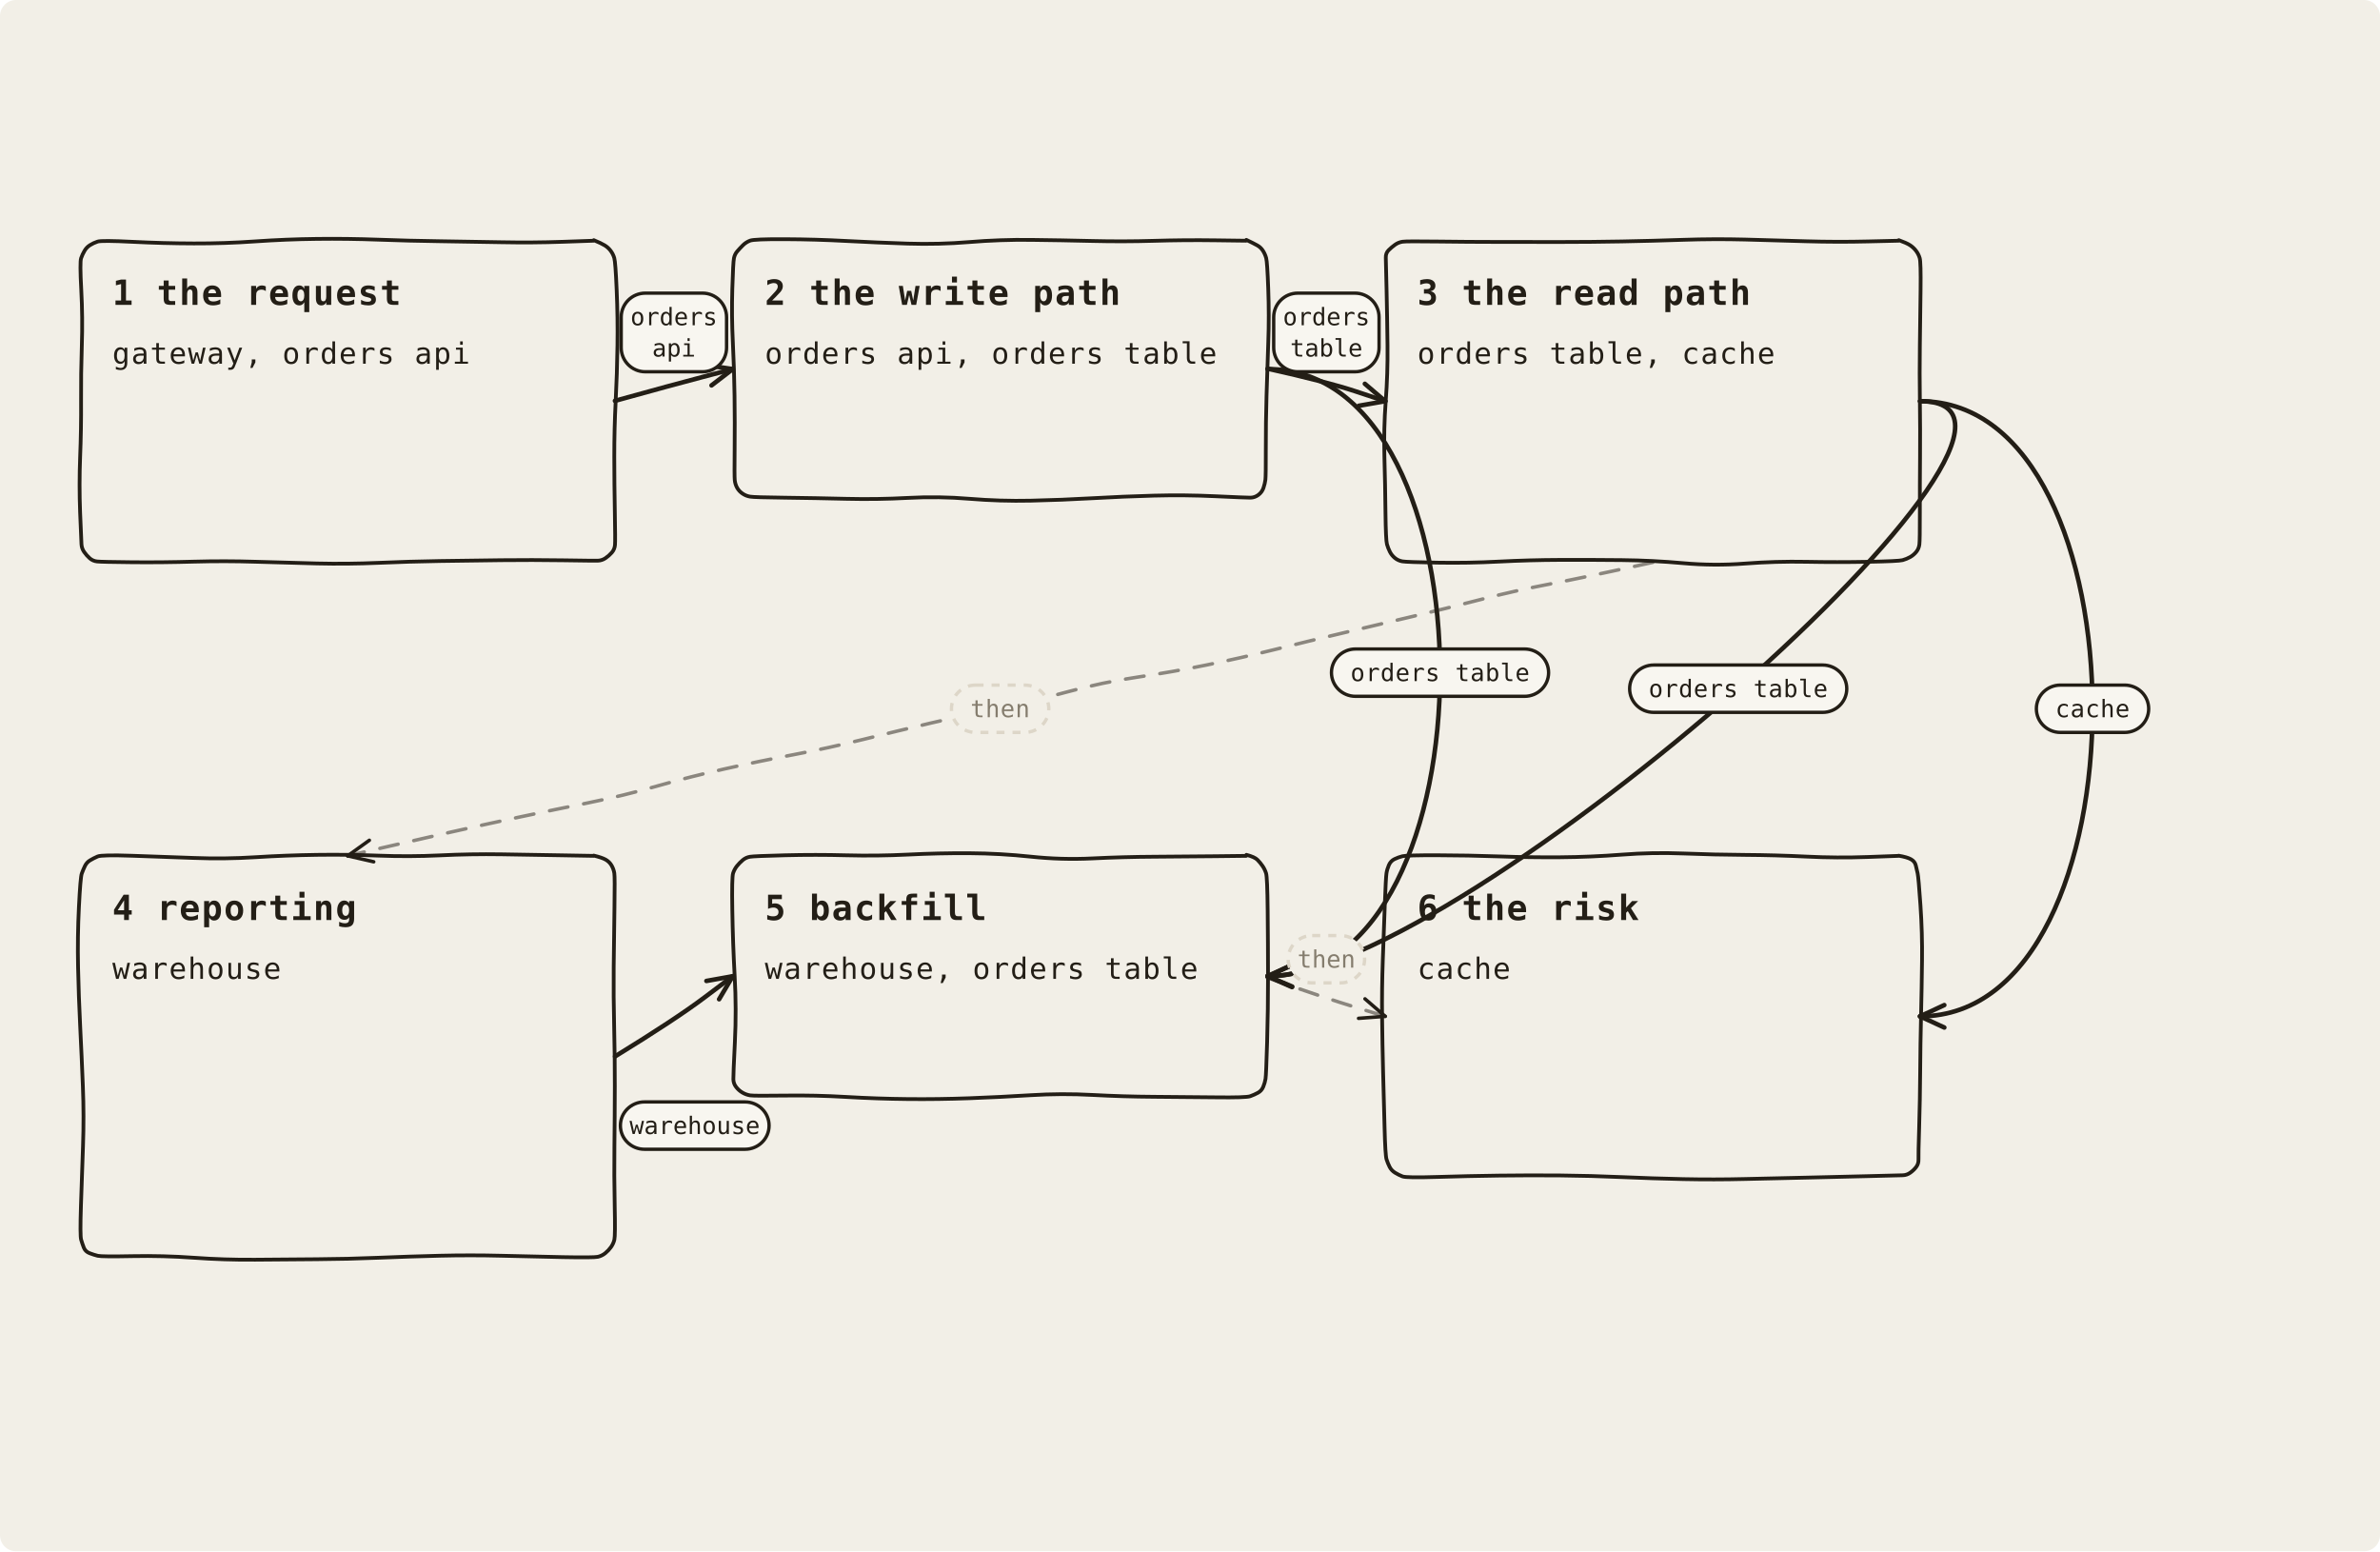
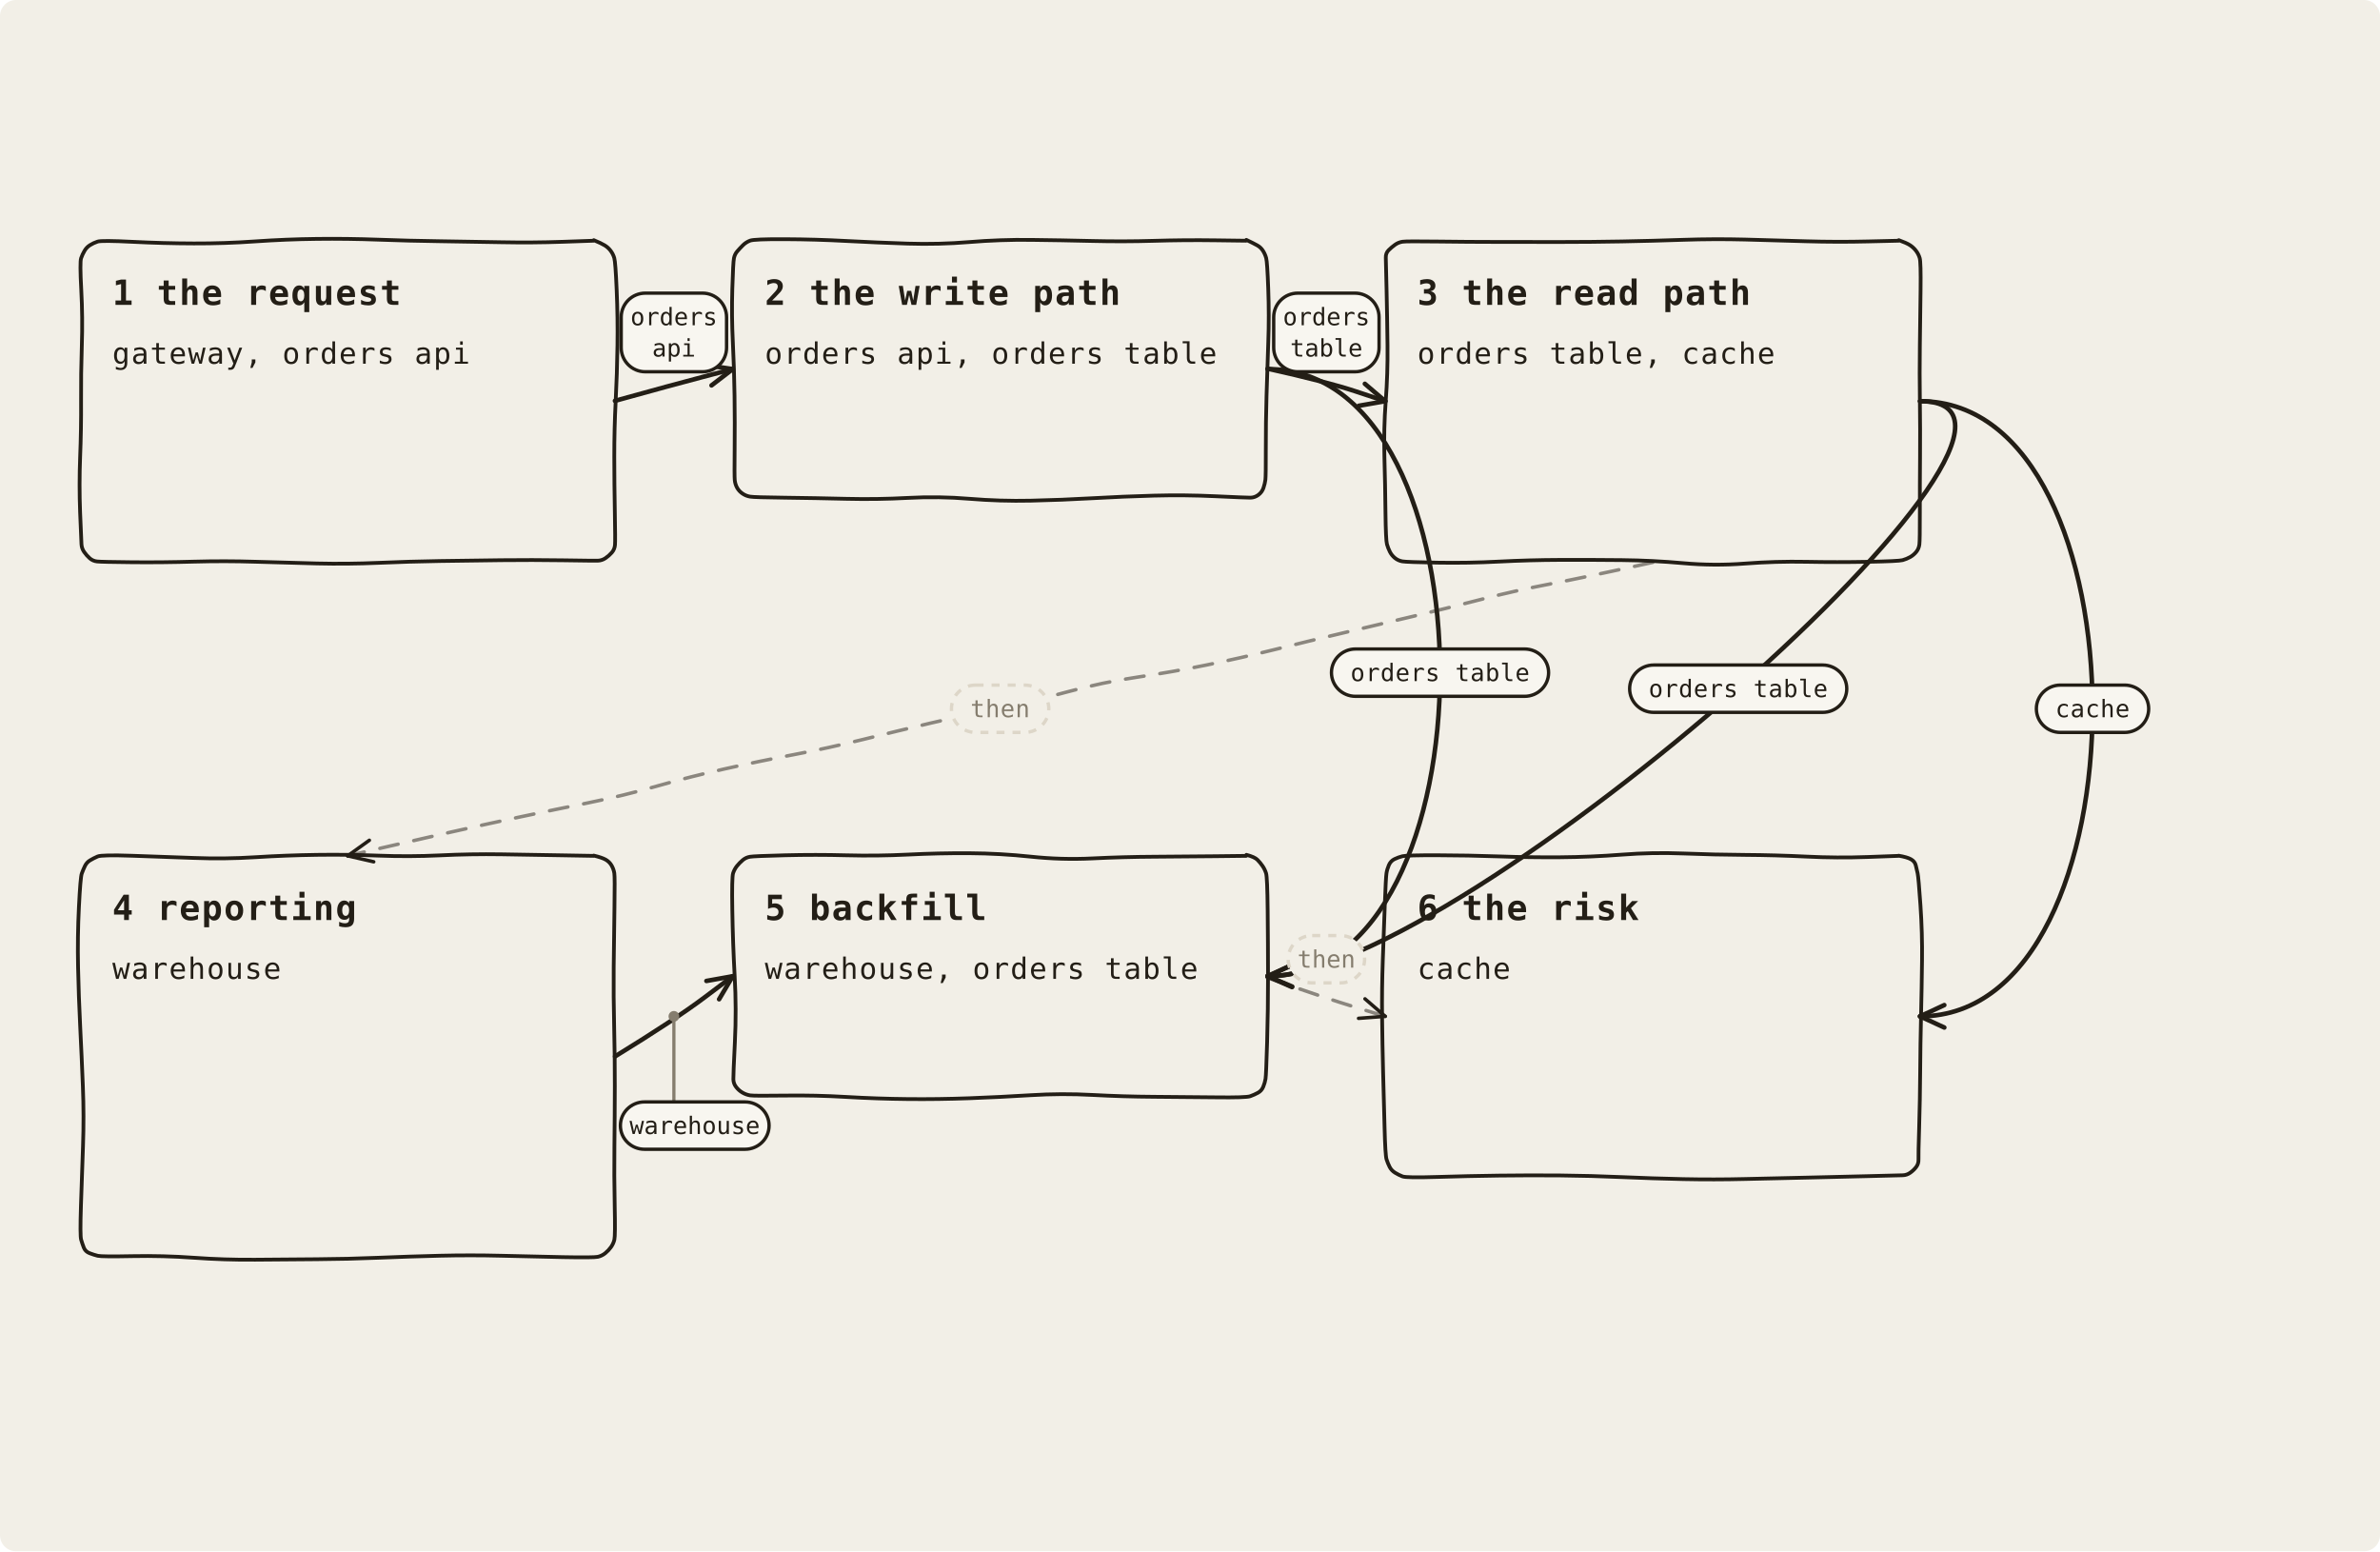
<svg xmlns="http://www.w3.org/2000/svg" viewBox="-30 -30 890 580" width="890" height="580" font-family="ui-monospace, 'SF Mono', Menlo, Consolas, monospace">
  <rect x="-30" y="-30" width="890" height="580" fill="#f2efe7" rx="6" />
  <path class="s" d="M192.04 59.79Q194.84 60.94 196.12 61.73Q197.41 62.51 198.34 63.74Q199.27 64.96 199.71 66.48Q200.16 68 200.6 78.4Q201.05 88.8 200.9 99.2Q200.76 109.6 200.23 120Q199.7 130.4 199.71 140.8Q199.72 151.2 199.92 161.61Q200.11 172.02 199.98 173.69Q199.85 175.37 198.8 176.58Q197.74 177.79 196.42 178.69Q195.1 179.58 193.55 179.63Q192 179.67 180.5 179.49Q169 179.32 157.5 179.45Q146 179.58 134.5 179.76Q123 179.94 111.5 180.44Q100 180.94 88.5 180.67Q77 180.39 65.5 180.03Q54 179.67 42.5 179.99Q31 180.32 19.49 180.22Q7.98 180.11 6.34 179.93Q4.69 179.76 3.52 178.7Q2.35 177.65 1.46 176.36Q0.57 175.07 0.47 173.53Q0.37 172 -0.04 161.6Q-0.44 151.2 -0.03 140.8Q0.39 130.4 0.32 120Q0.25 109.6 0.6 99.2Q0.95 88.8 0.39 78.38Q-0.18 67.96 0.33 66.53Q0.83 65.09 1.62 63.76Q2.4 62.43 3.69 61.63Q4.98 60.83 6.49 60.33Q8 59.83 19.5 60.41Q31 60.99 42.5 61.02Q54 61.06 65.5 60.25Q77 59.45 88.5 59.32Q100 59.18 111.5 59.61Q123 60.04 134.5 60.19Q146 60.34 157.5 60.57Q169 60.8 180.5 60.4L192 60Z" fill="none" stroke="#231e16" stroke-width="1.4" stroke-linejoin="round" stroke-linecap="round" />
  <text class="t" x="12" y="84" fill="#231e16" font-size="13" font-weight="700" text-anchor="start" letter-spacing="0.04em">1  the request</text>
  <text class="t" x="12" y="106" fill="#231e16" font-size="11" font-weight="400" text-anchor="start" letter-spacing="0.04em">gateway, orders api</text>
  <path class="s" d="M436.06 59.68Q438.81 60.99 440.13 61.73Q441.46 62.47 442.27 63.74Q443.08 65 443.49 66.5Q443.9 68 444.26 78Q444.63 88 444.27 98Q443.91 108 443.62 118Q443.33 128 443.35 137.94Q443.37 147.87 443.2 149.35Q443.02 150.82 442.47 152.43Q441.92 154.04 440.55 155.05Q439.19 156.05 437.6 156.07Q436 156.08 424.5 155.54Q413 155 401.5 155.31Q390 155.62 378.5 156.28Q367 156.94 355.5 157.19Q344 157.44 332.5 156.49Q321 155.53 309.5 156.16Q298 156.78 286.5 156.5Q275 156.22 263.5 156.08Q252.01 155.95 250.47 155.68Q248.92 155.42 247.64 154.53Q246.35 153.65 245.62 152.33Q244.9 151 244.76 149.5Q244.61 148 244.72 138Q244.82 128 244.68 118Q244.55 108 244.05 98Q243.55 88 243.85 78.02Q244.15 68.03 244.46 66.54Q244.76 65.04 245.72 63.94Q246.67 62.84 247.8 61.71Q248.93 60.58 250.47 59.98Q252 59.37 263.5 59.43Q275 59.48 286.5 60.1Q298 60.71 309.5 61.08Q321 61.45 332.5 60.5Q344 59.55 355.5 59.69Q367 59.82 378.5 60.1Q390 60.38 401.5 60.04Q413 59.69 424.5 59.85L436 60Z" fill="none" stroke="#231e16" stroke-width="1.4" stroke-linejoin="round" stroke-linecap="round" />
  <text class="t" x="256" y="84" fill="#231e16" font-size="13" font-weight="700" text-anchor="start" letter-spacing="0.04em">2  the write path</text>
  <text class="t" x="256" y="106" fill="#231e16" font-size="11" font-weight="400" text-anchor="start" letter-spacing="0.04em">orders api, orders table</text>
  <path class="s" d="M680.04 59.79Q682.92 60.82 684.2 61.64Q685.48 62.46 686.44 63.7Q687.41 64.94 687.87 66.47Q688.33 68 688.2 78.4Q688.07 88.8 687.93 99.2Q687.79 109.6 687.94 120Q688.08 130.4 688 140.8Q687.91 151.2 687.93 161.59Q687.95 171.99 687.75 173.58Q687.55 175.17 686.57 176.36Q685.59 177.55 684.29 178.28Q682.99 179.01 681.49 179.43Q680 179.84 668.5 180.05Q657 180.27 645.5 180.05Q634 179.83 622.5 180.71Q611 181.6 599.5 180.57Q588 179.54 576.5 179.42Q565 179.3 553.5 179.34Q542 179.38 530.5 179.97Q519 180.57 507.48 180.37Q495.97 180.17 494.38 179.89Q492.8 179.6 491.6 178.61Q490.41 177.62 489.74 176.29Q489.08 174.97 488.65 173.48Q488.22 172 488.1 161.6Q487.99 151.2 487.7 140.8Q487.41 130.4 488.19 120Q488.98 109.6 488.86 99.2Q488.74 88.8 488.51 78.43Q488.28 68.06 488.22 66.35Q488.16 64.64 489.28 63.53Q490.39 62.42 491.67 61.51Q492.94 60.6 494.47 60.37Q496 60.15 507.5 60.3Q519 60.45 530.5 60.46Q542 60.47 553.5 60.48Q565 60.48 576.5 60.27Q588 60.06 599.5 59.66Q611 59.27 622.5 59.56Q634 59.86 645.5 60.21Q657 60.55 668.5 60.27L680 60Z" fill="none" stroke="#231e16" stroke-width="1.4" stroke-linejoin="round" stroke-linecap="round" />
  <text class="t" x="500" y="84" fill="#231e16" font-size="13" font-weight="700" text-anchor="start" letter-spacing="0.04em">3  the read path</text>
  <text class="t" x="500" y="106" fill="#231e16" font-size="11" font-weight="400" text-anchor="start" letter-spacing="0.04em">orders table, cache</text>
  <path class="s" d="M192.02 289.89Q195.06 290.61 196.47 291.4Q197.88 292.2 198.68 293.56Q199.47 294.92 199.72 296.46Q199.96 298 199.78 309.17Q199.59 320.33 199.49 331.5Q199.39 342.67 199.66 353.83Q199.93 365 199.91 376.17Q199.89 387.33 199.76 398.5Q199.63 409.67 199.87 420.84Q200.11 432.02 199.74 433.53Q199.36 435.04 198.47 436.29Q197.58 437.54 196.34 438.55Q195.1 439.56 193.55 439.91Q192 440.25 180.5 440.03Q169 439.81 157.5 439.51Q146 439.22 134.5 439.5Q123 439.78 111.5 440.26Q100 440.74 88.5 440.81Q77 440.88 65.5 440.99Q54 441.09 42.5 440.26Q31 439.43 19.51 439.66Q8.02 439.89 6.55 439.53Q5.09 439.17 3.5 438.56Q1.92 437.94 1.35 436.49Q0.78 435.03 0.34 433.51Q-0.1 432 0.27 420.83Q0.64 409.67 1.04 398.5Q1.43 387.33 0.99 376.17Q0.55 365 -0.01 353.83Q-0.57 342.67 -0.81 331.5Q-1.05 320.33 -0.49 309.17Q0.07 298.01 0.57 296.63Q1.07 295.24 1.74 293.84Q2.4 292.43 3.7 291.66Q4.99 290.89 6.5 290.23Q8 289.57 19.5 289.96Q31 290.34 42.5 290.78Q54 291.23 65.5 290.5Q77 289.78 88.5 289.62Q100 289.46 111.5 289.91Q123 290.36 134.5 289.81Q146 289.25 157.5 289.42Q169 289.6 180.5 289.8L192 290Z" fill="none" stroke="#231e16" stroke-width="1.4" stroke-linejoin="round" stroke-linecap="round" />
  <text class="t" x="12" y="314" fill="#231e16" font-size="13" font-weight="700" text-anchor="start" letter-spacing="0.04em">4  reporting</text>
  <text class="t" x="12" y="336" fill="#231e16" font-size="11" font-weight="400" text-anchor="start" letter-spacing="0.04em">warehouse</text>
  <path class="s" d="M436.08 289.61Q439.19 290.41 440.25 291.5Q441.3 292.58 442.14 293.8Q442.98 295.02 443.45 296.51Q443.92 298 444.04 310.33Q444.17 322.67 444.18 335Q444.19 347.33 443.84 359.62Q443.48 371.9 443.25 373.35Q443.01 374.81 442.4 376.32Q441.78 377.84 440.41 378.58Q439.05 379.32 437.52 379.87Q436 380.43 424.5 380.28Q413 380.14 401.5 380.08Q390 380.01 378.5 379.39Q367 378.76 355.5 379.48Q344 380.19 332.5 380.62Q321 381.04 309.5 380.93Q298 380.82 286.5 380.14Q275 379.46 263.52 379.62Q252.04 379.78 250.52 379.55Q248.99 379.31 247.63 378.51Q246.26 377.71 245.27 376.42Q244.28 375.13 244.24 373.56Q244.2 372 244.81 359.67Q245.42 347.33 244.73 335Q244.05 322.67 243.85 310.3Q243.64 297.93 244.15 296.45Q244.65 294.97 245.59 293.79Q246.53 292.62 247.73 291.6Q248.93 290.58 250.47 290.33Q252 290.07 263.5 289.78Q275 289.49 286.5 289.79Q298 290.09 309.5 289.52Q321 288.94 332.5 289.01Q344 289.08 355.5 290.3Q367 291.52 378.5 290.95Q390 290.38 401.5 290.32Q413 290.26 424.5 290.13L436 290Z" fill="none" stroke="#231e16" stroke-width="1.4" stroke-linejoin="round" stroke-linecap="round" />
  <text class="t" x="256" y="314" fill="#231e16" font-size="13" font-weight="700" text-anchor="start" letter-spacing="0.04em">5  backfill</text>
  <text class="t" x="256" y="336" fill="#231e16" font-size="11" font-weight="400" text-anchor="start" letter-spacing="0.04em">warehouse, orders table</text>
  <path class="s" d="M680.01 289.94Q683.16 290.46 684.6 291.27Q686.05 292.08 686.41 293.57Q686.76 295.06 687.1 296.53Q687.43 298 688.15 308.4Q688.87 318.8 688.74 329.2Q688.62 339.6 688.37 350Q688.12 360.4 688.05 370.8Q687.98 381.2 687.67 391.54Q687.35 401.87 687.42 403.5Q687.49 405.12 686.54 406.35Q685.6 407.57 684.33 408.47Q683.06 409.38 681.53 409.42Q680 409.46 668.5 409.75Q657 410.04 645.5 410.3Q634 410.55 622.5 410.82Q611 411.1 599.5 410.86Q588 410.62 576.5 410.11Q565 409.6 553.5 409.49Q542 409.39 530.5 409.54Q519 409.69 507.46 410.05Q495.92 410.41 494.46 409.85Q493.01 409.29 491.68 408.47Q490.35 407.65 489.66 406.32Q488.98 404.99 488.5 403.49Q488.02 402 487.76 391.6Q487.49 381.2 487.21 370.8Q486.94 360.4 486.83 350Q486.72 339.6 487.09 329.2Q487.45 318.8 487.84 308.42Q488.23 298.05 488.47 296.52Q488.7 295 489.37 293.45Q490.05 291.9 491.48 291.21Q492.92 290.52 494.46 290.13Q496 289.74 507.5 289.77Q519 289.8 530.5 290.2Q542 290.61 553.5 290.52Q565 290.43 576.5 289.54Q588 288.65 599.5 289.11Q611 289.57 622.5 289.64Q634 289.71 645.5 290.27Q657 290.84 668.5 290.42L680 290Z" fill="none" stroke="#231e16" stroke-width="1.4" stroke-linejoin="round" stroke-linecap="round" />
  <text class="t" x="500" y="314" fill="#231e16" font-size="13" font-weight="700" text-anchor="start" letter-spacing="0.04em">6  the risk</text>
  <text class="t" x="500" y="336" fill="#231e16" font-size="11" font-weight="400" text-anchor="start" letter-spacing="0.04em">cache</text>
  <path class="s" d="M199.96 119.87Q221.94 113.78 232.97 110.89L244 108" fill="none" stroke="#231e16" stroke-width="1.7" stroke-linejoin="round" stroke-linecap="round" />
  <path class="s" d="M234.11 106.53L244 108" fill="none" stroke="#231e16" stroke-width="1.7" stroke-linejoin="round" stroke-linecap="round" />
  <path class="s" d="M236.07 114.1L244 108" fill="none" stroke="#231e16" stroke-width="1.7" stroke-linejoin="round" stroke-linecap="round" />
  <path class="s" d="M444.05 107.83Q466.33 112.8 477.16 116.4L488 120" fill="none" stroke="#231e16" stroke-width="1.7" stroke-linejoin="round" stroke-linecap="round" />
  <path class="s" d="M480.39 113.5L488 120" fill="none" stroke="#231e16" stroke-width="1.7" stroke-linejoin="round" stroke-linecap="round" />
  <path class="s" d="M478.15 121.71L488 120" fill="none" stroke="#231e16" stroke-width="1.7" stroke-linejoin="round" stroke-linecap="round" />
  <path class="s" d="M444 108C530 108 530 335 444 335" fill="none" stroke="#231e16" stroke-width="1.7" stroke-linejoin="round" stroke-linecap="round" />
  <path class="s" d="M453.23 338.87L444 335" fill="none" stroke="#231e16" stroke-width="1.7" stroke-linejoin="round" stroke-linecap="round" />
  <path class="s" d="M453.11 330.88L444 335" fill="none" stroke="#231e16" stroke-width="1.7" stroke-linejoin="round" stroke-linecap="round" />
  <path class="s" d="M588.06 180.26Q562.35 185.93 549.41 188.39Q536.47 190.85 523.72 194.15Q510.97 197.45 498.16 200.5Q485.35 203.56 472.54 206.58Q459.73 209.6 446.95 212.79Q434.17 215.98 421.27 218.62Q408.37 221.25 395.31 223.18Q382.25 225.11 369.54 228.58Q356.83 232.06 343.93 234.68Q331.02 237.3 318.21 240.32Q305.4 243.34 292.62 246.51Q279.84 249.68 266.89 252.14Q253.95 254.59 241.11 257.46Q228.26 260.32 215.58 263.94Q202.9 267.57 189.99 270.17Q177.08 272.76 164.21 275.5Q151.33 278.24 138.49 281.14Q125.65 284.04 112.82 287.02L100 290" fill="none" stroke="#231e16" stroke-width="1.3" stroke-linejoin="round" stroke-linecap="round" stroke-dasharray="7 6" opacity="0.5" />
  <path class="s" d="M109.75 292.22L100 290" fill="none" stroke="#231e16" stroke-width="1.3" stroke-linejoin="round" stroke-linecap="round" />
  <path class="s" d="M108.12 284.17L100 290" fill="none" stroke="#231e16" stroke-width="1.3" stroke-linejoin="round" stroke-linecap="round" />
  <path class="s" d="M688 120C760 120 516 335 444 335" fill="none" stroke="#231e16" stroke-width="1.7" stroke-linejoin="round" stroke-linecap="round" />
  <path class="s" d="M453.14 339.06L444 335" fill="none" stroke="#231e16" stroke-width="1.7" stroke-linejoin="round" stroke-linecap="round" />
  <path class="s" d="M453.07 330.79L444 335" fill="none" stroke="#231e16" stroke-width="1.7" stroke-linejoin="round" stroke-linecap="round" />
  <path class="s" d="M688 120C774 120 774 350 688 350" fill="none" stroke="#231e16" stroke-width="1.7" stroke-linejoin="round" stroke-linecap="round" />
  <path class="s" d="M697.08 354.19L688 350" fill="none" stroke="#231e16" stroke-width="1.7" stroke-linejoin="round" stroke-linecap="round" />
  <path class="s" d="M697.07 345.79L688 350" fill="none" stroke="#231e16" stroke-width="1.7" stroke-linejoin="round" stroke-linecap="round" />
  <path class="s" d="M199.99 364.99Q222.7 351.03 233.35 343.01L244 335" fill="none" stroke="#231e16" stroke-width="1.7" stroke-linejoin="round" stroke-linecap="round" />
  <path class="s" d="M234.16 336.77L244 335" fill="none" stroke="#231e16" stroke-width="1.7" stroke-linejoin="round" stroke-linecap="round" />
  <path class="s" d="M238.91 343.61L244 335" fill="none" stroke="#231e16" stroke-width="1.7" stroke-linejoin="round" stroke-linecap="round" />
  <path class="s" d="M443.82 335.54Q465.75 343.22 476.88 346.61L488 350" fill="none" stroke="#231e16" stroke-width="1.3" stroke-linejoin="round" stroke-linecap="round" stroke-dasharray="7 6" opacity="0.5" />
  <path class="s" d="M480.43 343.46L488 350" fill="none" stroke="#231e16" stroke-width="1.3" stroke-linejoin="round" stroke-linecap="round" />
  <path class="s" d="M478.03 350.75L488 350" fill="none" stroke="#231e16" stroke-width="1.3" stroke-linejoin="round" stroke-linecap="round" />
+   <line class="mapleader" data-link="4-5" x1="222" y1="350" x2="222" y2="382" stroke="#857d6e" stroke-width="1.2" />
+   <circle cx="222" cy="350" r="2" fill="#857d6e" />
  <rect class="maplabel" x="202.3" y="79.6" width="39.4" height="29.4" rx="9" fill="#f8f6f0" stroke="#231e16" stroke-width="1.25" />
  <text class="t" x="222" y="91.6" fill="#231e16" font-size="9" font-weight="400" text-anchor="middle" letter-spacing="0em">orders</text>
  <text class="t" x="222" y="103.3" fill="#231e16" font-size="9" font-weight="400" text-anchor="middle" letter-spacing="0em">api</text>
  <rect class="maplabel" x="446.3" y="79.6" width="39.4" height="29.4" rx="9" fill="#f8f6f0" stroke="#231e16" stroke-width="1.25" />
  <text class="t" x="466" y="91.6" fill="#231e16" font-size="9" font-weight="400" text-anchor="middle" letter-spacing="0em">orders</text>
  <text class="t" x="466" y="103.3" fill="#231e16" font-size="9" font-weight="400" text-anchor="middle" letter-spacing="0em">table</text>
  <rect class="maplabel" x="467.9" y="212.65" width="81.2" height="17.7" rx="9" fill="#f8f6f0" stroke="#231e16" stroke-width="1.25" />
  <text class="t" x="508.5" y="224.65" fill="#231e16" font-size="9" font-weight="400" text-anchor="middle" letter-spacing="0.02em">orders table</text>
  <rect class="maplabel" x="325.8" y="226.15" width="36.4" height="17.7" rx="9" fill="#f2efe7" stroke="#ddd6c8" stroke-width="1.25" stroke-dasharray="3 3" />
  <text class="t" x="344" y="238.15" fill="#857d6e" font-size="9" font-weight="400" text-anchor="middle" letter-spacing="0.02em">then</text>
  <rect class="maplabel" x="579.4" y="218.65" width="81.2" height="17.7" rx="9" fill="#f8f6f0" stroke="#231e16" stroke-width="1.25" />
  <text class="t" x="620" y="230.65" fill="#231e16" font-size="9" font-weight="400" text-anchor="middle" letter-spacing="0.02em">orders table</text>
  <rect class="maplabel" x="731.5" y="226.15" width="42" height="17.7" rx="9" fill="#f8f6f0" stroke="#231e16" stroke-width="1.25" />
  <text class="t" x="752.5" y="238.15" fill="#231e16" font-size="9" font-weight="400" text-anchor="middle" letter-spacing="0.02em">cache</text>
  <rect class="maplabel" x="202" y="382" width="55.6" height="17.7" rx="9" fill="#f8f6f0" stroke="#231e16" stroke-width="1.25" />
  <text class="t" x="229.8" y="394" fill="#231e16" font-size="9" font-weight="400" text-anchor="middle" letter-spacing="0em">warehouse</text>
  <rect class="maplabel" x="451.7" y="319.8" width="28.6" height="17.7" rx="9" fill="#f2efe7" stroke="#ddd6c8" stroke-width="1.25" stroke-dasharray="3 3" />
  <text class="t" x="466" y="331.8" fill="#857d6e" font-size="9" font-weight="400" text-anchor="middle" letter-spacing="0em">then</text>
</svg>
